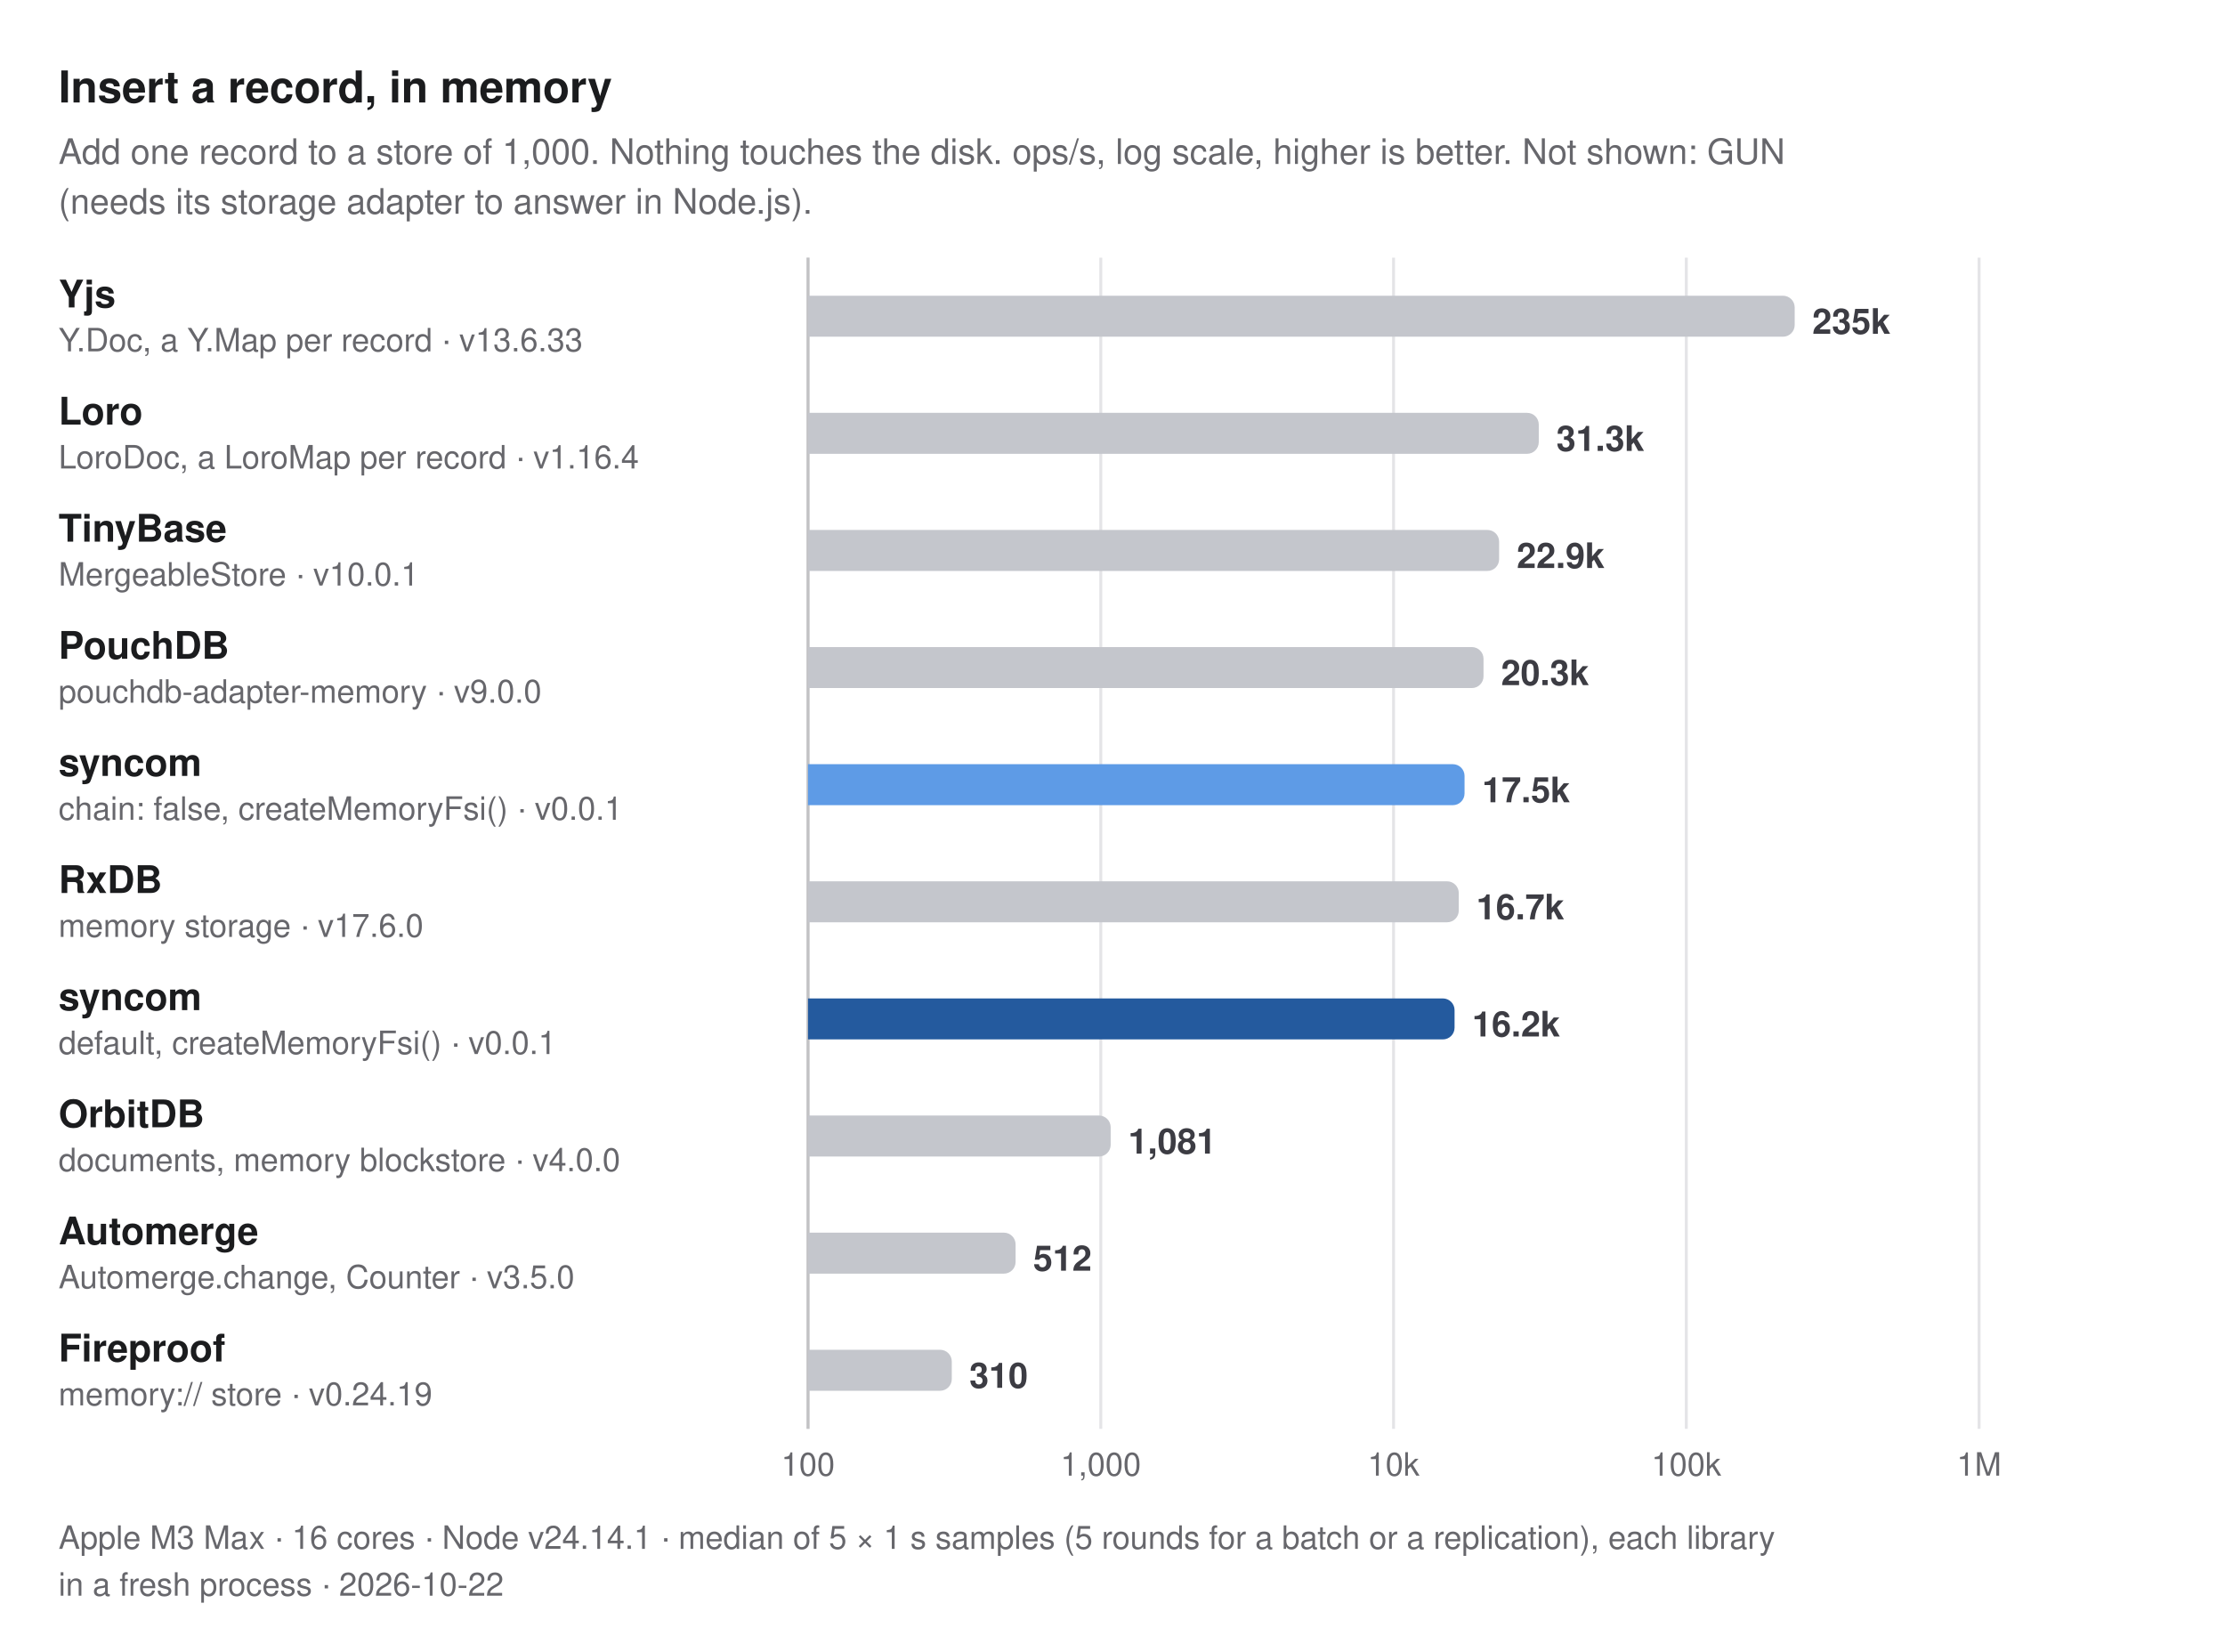
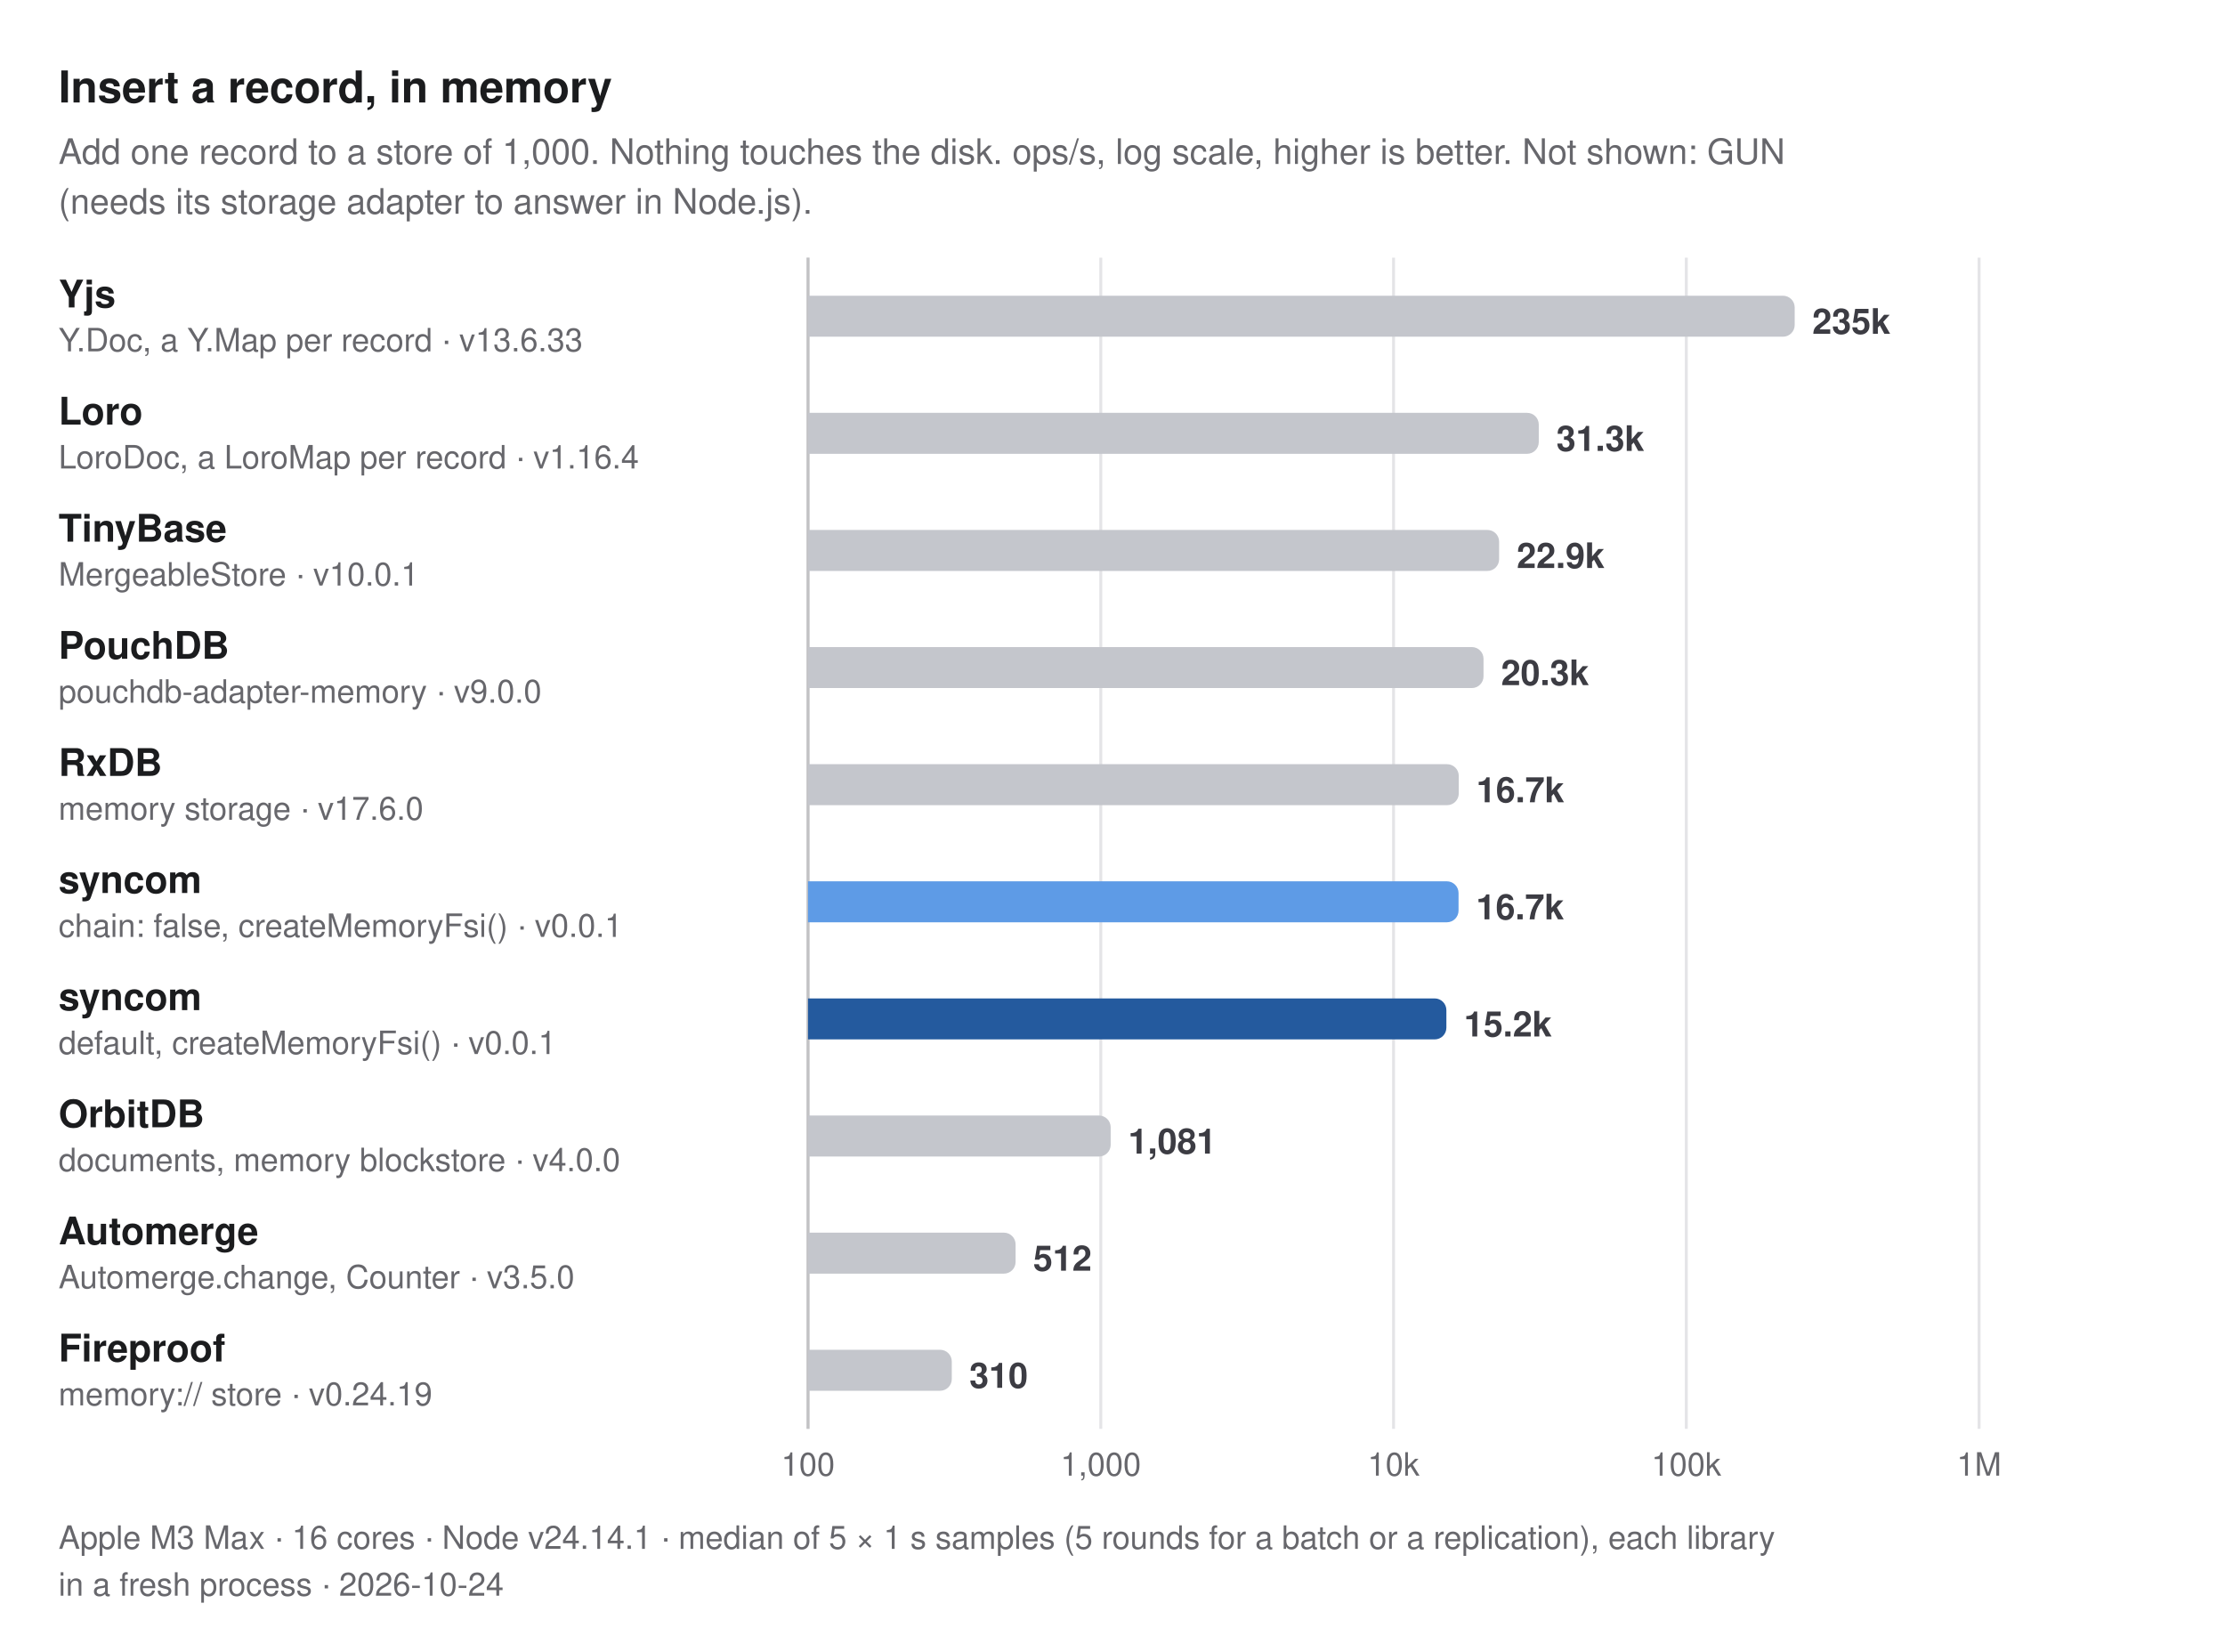
<svg xmlns="http://www.w3.org/2000/svg" width="760" height="564" viewBox="0 0 760 564" role="img" aria-label="Insert a record, in memory. Add one record to a store of 1,000. Nothing touches the disk. ops/s, log scale, higher is better. Not shown: GUN (needs its storage adapter to answer in Node.js).">
  <style>
  text { font-family: -apple-system, BlinkMacSystemFont, "Segoe UI", Helvetica, Arial, sans-serif; }
  .title { font-size: 15px; font-weight: 700; fill: #1b1c1e; }
  .subtitle, .caption { font-size: 12px; fill: #67676c; }
  .caption { font-size: 11px; }
  .group { font-size: 11px; font-weight: 600; letter-spacing: 0.06em; fill: #67676c; }
  .label { font-size: 13px; font-weight: 600; fill: #1b1c1e; }
  .label.primary, .label.secondary { font-weight: 700; }
  .sublabel { font-size: 11px; fill: #67676c; }
  .value { font-size: 12px; font-weight: 600; fill: #3c3c43; font-variant-numeric: tabular-nums; }
  .value.small { font-size: 10px; }
  .legend { font-size: 11px; fill: #3c3c43; }
  .tick { font-size: 11px; fill: #67676c; font-variant-numeric: tabular-nums; }
  .grid { stroke: #e4e4e7; stroke-width: 1; }
  .axis { stroke: #c2c2c4; stroke-width: 1; }
  .ref { stroke: #67676c; stroke-width: 1; stroke-dasharray: 3 3; }
  .bar { fill: #c4c6cc; }
  .bar.primary { fill: #245a9e; }
  .bar.secondary { fill: #5e9be6; }
  @media (prefers-color-scheme: dark) {
    .title, .label { fill: #dfdfd6; }
    .subtitle, .caption, .group, .sublabel, .tick { fill: #98989f; }
    .value, .legend { fill: #c2c2c4; }
    .grid { stroke: #2e2e32; }
    .axis { stroke: #48484c; }
    .ref { stroke: #98989f; }
    .bar { fill: #46474e; }
    .bar.primary { fill: #8dbcf2; }
    .bar.secondary { fill: #3d7bd0; }
  }
</style>
  <text class="title" x="20" y="35">Insert a record, in memory</text>
  <text class="subtitle" x="20" y="56">Add one record to a store of 1,000. Nothing touches the disk. ops/s, log scale, higher is better. Not shown: GUN</text>
  <text class="subtitle" x="20" y="73">(needs its storage adapter to answer in Node.js).</text>
  <line class="grid" x1="276" y1="88" x2="276" y2="488" />
  <text class="tick" x="276" y="504" text-anchor="middle">100</text>
  <line class="grid" x1="376" y1="88" x2="376" y2="488" />
  <text class="tick" x="376" y="504" text-anchor="middle">1,000</text>
  <line class="grid" x1="476" y1="88" x2="476" y2="488" />
  <text class="tick" x="476" y="504" text-anchor="middle">10k</text>
  <line class="grid" x1="576" y1="88" x2="576" y2="488" />
  <text class="tick" x="576" y="504" text-anchor="middle">100k</text>
  <line class="grid" x1="676" y1="88" x2="676" y2="488" />
  <text class="tick" x="676" y="504" text-anchor="middle">1M</text>
  <line class="axis" x1="276" y1="88" x2="276" y2="488" />
  <g>
    <text class="label" x="20" y="105">Yjs</text>
    <text class="sublabel" x="20" y="120">Y.Doc, a Y.Map per record · v13.6.33</text>
    <path class="bar" d="M276,101H609.02A4,4 0 0 1 613.02,105V111A4,4 0 0 1 609.02,115H276Z" />
    <text class="value" x="619.02" y="114">235k</text>
  </g>
  <g>
    <text class="label" x="20" y="145">Loro</text>
    <text class="sublabel" x="20" y="160">LoroDoc, a LoroMap per record · v1.16.4</text>
    <path class="bar" d="M276,141H521.607A4,4 0 0 1 525.607,145V151A4,4 0 0 1 521.607,155H276Z" />
    <text class="value" x="531.607" y="154">31.3k</text>
  </g>
  <g>
    <text class="label" x="20" y="185">TinyBase</text>
    <text class="sublabel" x="20" y="200">MergeableStore · v10.0.1</text>
    <path class="bar" d="M276,181H508.061A4,4 0 0 1 512.061,185V191A4,4 0 0 1 508.061,195H276Z" />
    <text class="value" x="518.061" y="194">22.9k</text>
  </g>
  <g>
    <text class="label" x="20" y="225">PouchDB</text>
    <text class="sublabel" x="20" y="240">pouchdb-adapter-memory · v9.0.0</text>
    <path class="bar" d="M276,221H502.731A4,4 0 0 1 506.731,225V231A4,4 0 0 1 502.731,235H276Z" />
    <text class="value" x="512.731" y="234">20.3k</text>
  </g>
  <g>
-     <text class="label secondary" x="20" y="265">syncom</text>
-     <text class="sublabel" x="20" y="280">chain: false, createMemoryFsi() · v0.0.1</text>
-     <path class="bar secondary" d="M276,261H496.25A4,4 0 0 1 500.25,265V271A4,4 0 0 1 496.25,275H276Z" />
-     <text class="value" x="506.25" y="274">17.5k</text>
+     <text class="label" x="20" y="265">RxDB</text>
+     <text class="sublabel" x="20" y="280">memory storage · v17.6.0</text>
+     <path class="bar" d="M276,261H494.278A4,4 0 0 1 498.278,265V271A4,4 0 0 1 494.278,275H276Z" />
+     <text class="value" x="504.278" y="274">16.7k</text>
  </g>
  <g>
-     <text class="label" x="20" y="305">RxDB</text>
-     <text class="sublabel" x="20" y="320">memory storage · v17.6.0</text>
-     <path class="bar" d="M276,301H494.278A4,4 0 0 1 498.278,305V311A4,4 0 0 1 494.278,315H276Z" />
-     <text class="value" x="504.278" y="314">16.7k</text>
+     <text class="label secondary" x="20" y="305">syncom</text>
+     <text class="sublabel" x="20" y="320">chain: false, createMemoryFsi() · v0.0.1</text>
+     <path class="bar secondary" d="M276,301H494.202A4,4 0 0 1 498.202,305V311A4,4 0 0 1 494.202,315H276Z" />
+     <text class="value" x="504.202" y="314">16.7k</text>
  </g>
  <g>
    <text class="label primary" x="20" y="345">syncom</text>
    <text class="sublabel" x="20" y="360">default, createMemoryFsi() · v0.0.1</text>
-     <path class="bar primary" d="M276,341H492.841A4,4 0 0 1 496.841,345V351A4,4 0 0 1 492.841,355H276Z" />
-     <text class="value" x="502.841" y="354">16.2k</text>
+     <path class="bar primary" d="M276,341H490.044A4,4 0 0 1 494.044,345V351A4,4 0 0 1 490.044,355H276Z" />
+     <text class="value" x="500.044" y="354">15.2k</text>
  </g>
  <g>
    <text class="label" x="20" y="385">OrbitDB</text>
    <text class="sublabel" x="20" y="400">documents, memory blockstore · v4.0.0</text>
    <path class="bar" d="M276,381H375.377A4,4 0 0 1 379.377,385V391A4,4 0 0 1 375.377,395H276Z" />
    <text class="value" x="385.377" y="394">1,081</text>
  </g>
  <g>
    <text class="label" x="20" y="425">Automerge</text>
    <text class="sublabel" x="20" y="440">Automerge.change, Counter · v3.5.0</text>
    <path class="bar" d="M276,421H342.901A4,4 0 0 1 346.901,425V431A4,4 0 0 1 342.901,435H276Z" />
    <text class="value" x="352.901" y="434">512</text>
  </g>
  <g>
    <text class="label" x="20" y="465">Fireproof</text>
    <text class="sublabel" x="20" y="480">memory:// store · v0.24.19</text>
    <path class="bar" d="M276,461H321.104A4,4 0 0 1 325.104,465V471A4,4 0 0 1 321.104,475H276Z" />
    <text class="value" x="331.104" y="474">310</text>
  </g>
  <text class="caption" x="20" y="529">Apple M3 Max · 16 cores · Node v24.14.1 · median of 5 × 1 s samples (5 rounds for a batch or a replication), each library</text>
-   <text class="caption" x="20" y="545">in a fresh process · 2026-10-22</text>
+   <text class="caption" x="20" y="545">in a fresh process · 2026-10-24</text>
</svg>
